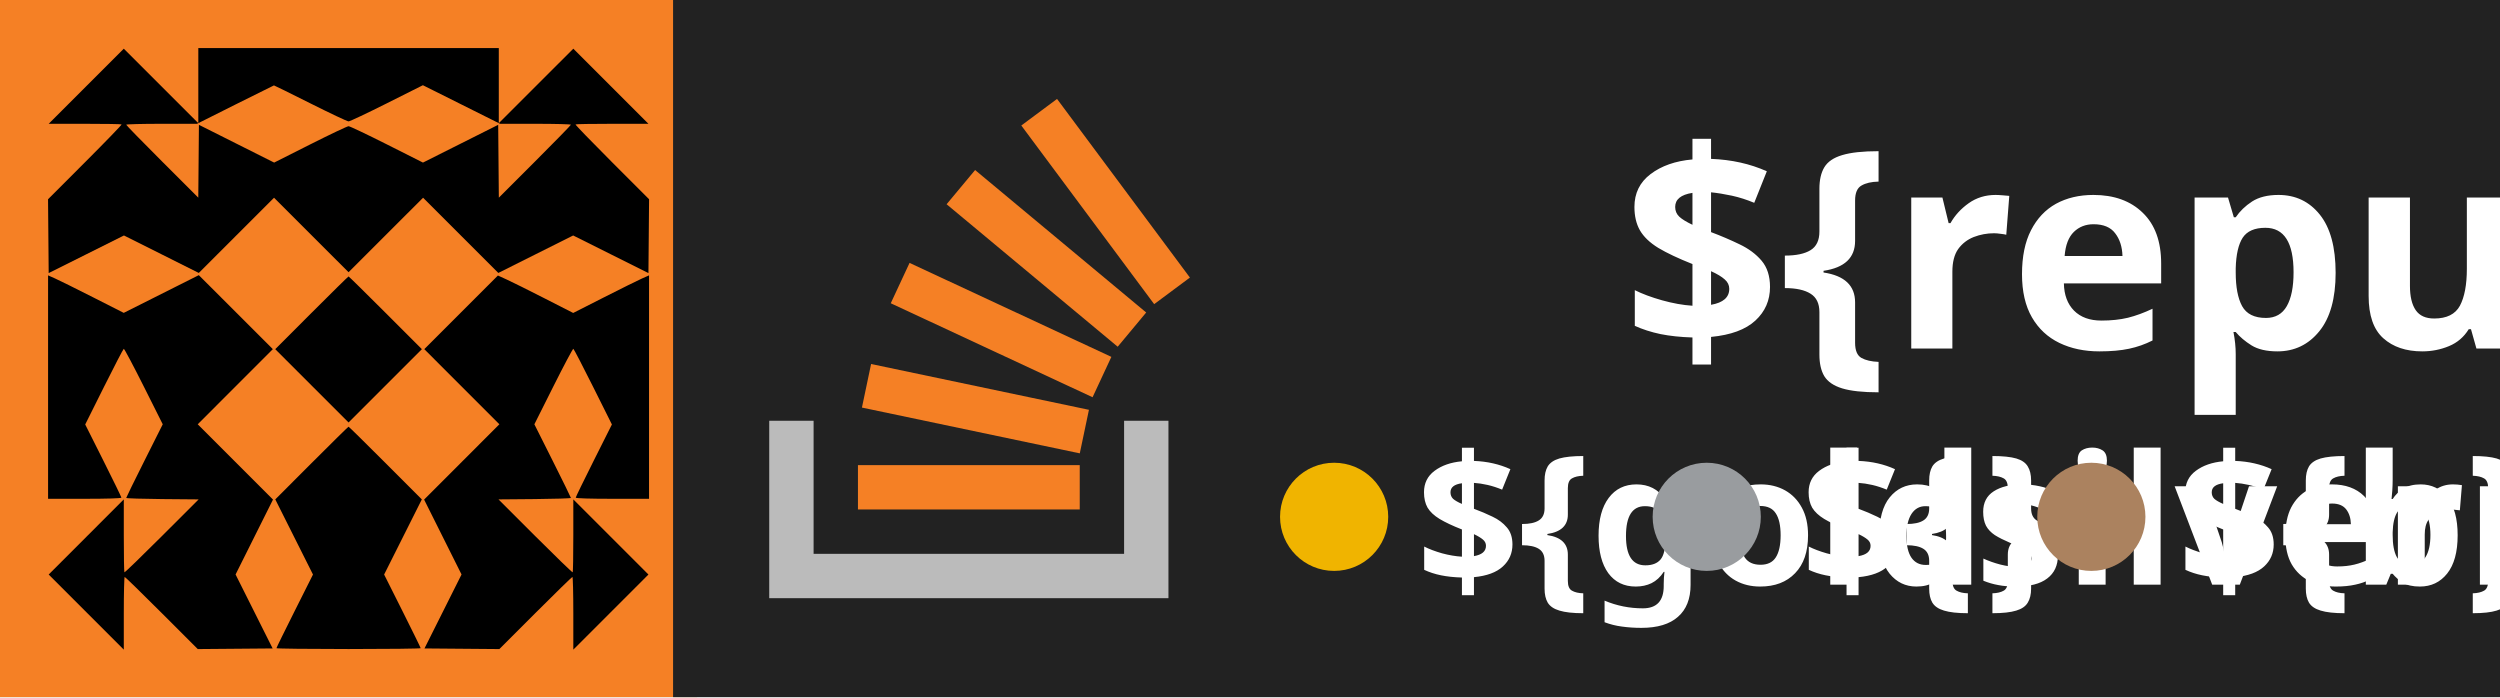
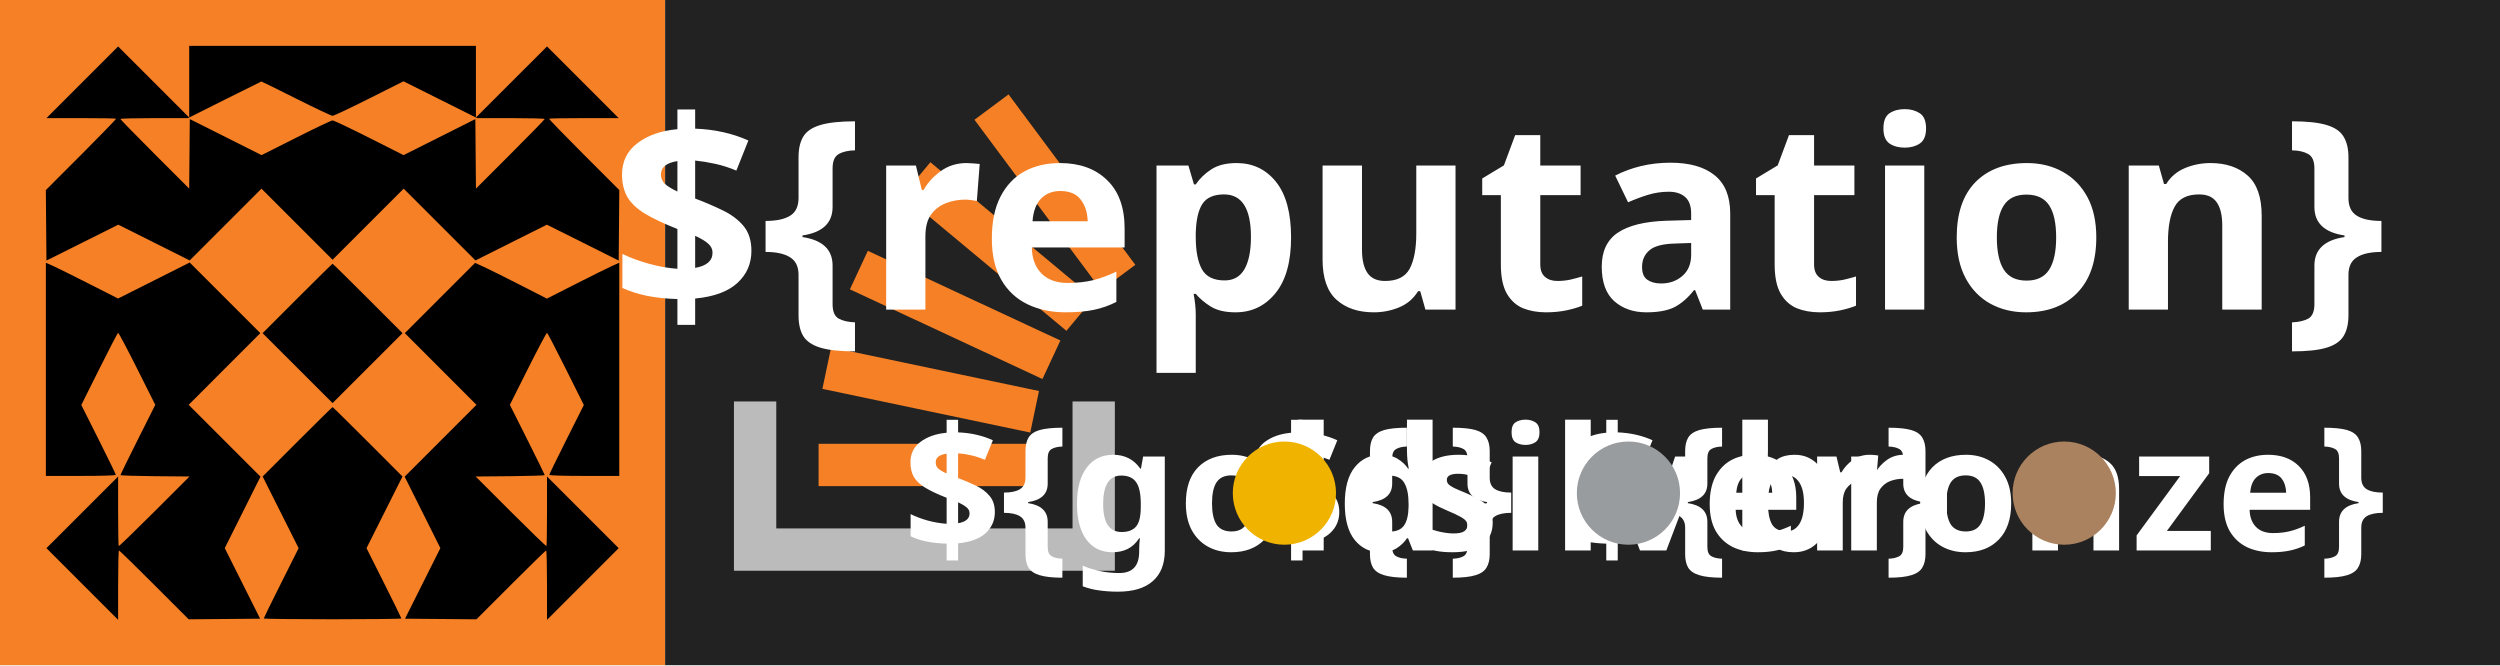
- <svg xmlns="http://www.w3.org/2000/svg" width="100%" height="100%" viewBox="0 0 208 58" version="1.1" xml:space="preserve" style="fill-rule:evenodd;clip-rule:evenodd;stroke-linejoin:round;stroke-miterlimit:2;">
+ <svg xmlns="http://www.w3.org/2000/svg" width="100%" height="100%" viewBox="0 0 218 58" version="1.1" xml:space="preserve" style="fill-rule:evenodd;clip-rule:evenodd;stroke-linejoin:round;stroke-miterlimit:2;">
  <rect x="0" y="0" width="58" height="58" style="fill:#f58025;" />
-   <rect x="56" y="0" width="152" height="58" style="fill:#222;" />
+   <rect x="58" y="0" width="162" height="58" style="fill:#222;" />
  <g transform="scale(0.1) translate(40 40)">
    <path d="M125.000 31.244 L 125.000 62.488 93.998 31.498 L 62.996 0.508 31.750 31.754 L 0.504 63.000 30.585 63.000 C 47.130 63.000,60.898 63.231,61.180 63.513 C 61.462 63.795,47.805 77.918,30.832 94.896 L -0.029 125.766 0.235 156.487 L 0.500 187.208 31.816 171.561 L 63.131 155.913 94.262 171.504 L 125.394 187.095 156.697 155.803 L 188.000 124.512 219.000 155.500 L 250.000 186.488 281.000 155.500 L 312.000 124.512 343.303 155.803 L 374.606 187.095 405.738 171.504 L 436.869 155.913 468.184 171.561 L 499.500 187.208 499.765 156.487 L 500.029 125.766 469.168 94.896 C 452.195 77.918,438.538 63.795,438.820 63.513 C 439.102 63.231,452.870 63.000,469.415 63.000 L 499.496 63.000 468.250 31.754 L 437.004 0.508 406.002 31.498 L 375.000 62.488 375.000 31.244 L 375.000 0.000 250.000 0.000 L 125.000 0.000 125.000 31.244 M218.230 46.000 C 234.659 54.250,248.956 61.000,250.000 61.000 C 251.044 61.000,265.386 54.227,281.871 45.949 L 311.844 30.898 343.960 46.949 L 376.075 63.000 405.538 63.000 C 421.742 63.000,435.000 63.340,435.000 63.756 C 435.000 64.172,421.507 78.000,405.015 94.485 L 375.030 124.458 374.765 94.151 L 374.500 63.844 343.205 79.556 L 311.910 95.268 281.873 80.134 C 265.352 71.810,251.009 65.000,250.000 65.000 C 248.991 65.000,234.648 71.810,218.127 80.134 L 188.090 95.268 156.795 79.556 L 125.500 63.844 125.235 94.151 L 124.970 124.458 94.985 94.485 C 78.493 78.000,65.000 64.172,65.000 63.756 C 65.000 63.340,78.258 63.000,94.463 63.000 L 123.926 63.000 155.713 47.050 C 173.196 38.277,187.693 31.077,187.929 31.050 C 188.166 31.022,201.801 37.750,218.230 46.000 M0.000 282.055 L 0.000 375.000 30.500 375.000 C 49.080 375.000,61.000 374.629,61.000 374.051 C 61.000 373.529,54.227 359.614,45.950 343.130 L 30.899 313.158 46.542 281.829 C 55.145 264.598,62.540 250.368,62.975 250.206 C 63.410 250.044,70.884 264.109,79.584 281.462 L 95.402 313.013 80.201 343.295 C 71.840 359.950,65.000 373.890,65.000 374.274 C 65.000 374.657,78.557 375.090,95.127 375.235 L 125.254 375.500 94.638 406.095 C 77.799 422.921,63.792 436.459,63.511 436.178 C 63.230 435.897,63.000 422.130,63.000 405.585 L 63.000 375.504 31.752 406.752 L 0.504 438.000 31.752 469.248 L 63.000 500.496 63.000 470.248 C 63.000 453.612,63.335 440.000,63.744 440.000 C 64.153 440.000,78.000 453.507,94.515 470.015 L 124.541 500.029 155.687 499.765 L 186.833 499.500 171.415 468.732 L 155.997 437.964 171.566 406.805 L 187.135 375.646 155.823 344.323 L 124.512 313.000 155.756 281.744 L 187.000 250.488 156.205 219.705 L 125.410 188.922 94.184 204.615 L 62.958 220.309 37.229 207.251 C 23.078 200.069,8.912 193.050,5.750 191.652 L 0.000 189.110 0.000 282.055 M343.633 219.863 L 313.004 250.492 344.246 281.746 L 375.488 313.000 344.177 344.323 L 312.865 375.646 328.434 406.805 L 344.003 437.964 328.585 468.732 L 313.167 499.500 344.313 499.765 L 375.459 500.029 405.485 470.015 C 422.000 453.507,435.847 440.000,436.256 440.000 C 436.665 440.000,437.000 453.612,437.000 470.248 L 437.000 500.496 468.248 469.248 L 499.496 438.000 468.248 406.752 L 437.000 375.504 437.000 405.585 C 437.000 422.130,436.770 435.897,436.489 436.178 C 436.208 436.459,422.201 422.921,405.362 406.095 L 374.746 375.500 404.873 375.235 C 421.443 375.090,435.000 374.657,435.000 374.274 C 435.000 373.890,428.160 359.950,419.799 343.295 L 404.598 313.013 420.416 281.462 C 429.116 264.109,436.590 250.044,437.025 250.206 C 437.460 250.368,444.855 264.598,453.458 281.829 L 469.101 313.158 454.050 343.130 C 445.773 359.614,439.000 373.529,439.000 374.051 C 439.000 374.629,450.920 375.000,469.500 375.000 L 500.000 375.000 500.000 282.055 L 500.000 189.110 494.250 191.652 C 491.087 193.050,476.889 200.086,462.699 207.288 L 436.897 220.382 413.057 208.216 C 399.945 201.524,385.853 194.515,381.740 192.641 L 374.263 189.233 343.633 219.863 M219.244 220.256 L 189.000 250.512 219.500 281.000 L 250.000 311.488 280.500 281.000 L 311.000 250.512 280.756 220.256 C 264.122 203.615,250.282 190.000,250.000 190.000 C 249.718 190.000,235.878 203.615,219.244 220.256 M219.262 345.250 L 189.037 375.500 204.720 406.754 L 220.404 438.009 205.202 468.293 C 196.841 484.949,190.000 498.897,190.000 499.288 C 190.000 499.680,217.000 500.000,250.000 500.000 C 283.000 500.000,310.000 499.680,310.000 499.288 C 310.000 498.897,303.159 484.949,294.798 468.293 L 279.596 438.009 295.280 406.754 L 310.963 375.500 280.738 345.250 C 264.114 328.613,250.282 315.000,250.000 315.000 C 249.718 315.000,235.886 328.613,219.262 345.250 " stroke="none" fill="black" fill-rule="evenodd" />
  </g>
  <g>
    <path d="M93.525,35.007l3.69,-0l0,14.762l-33.215,0l0,-14.762l3.691,-0l-0,11.072l25.834,-0l-0,-11.072Z" style="fill:#bbb;" />
    <path d="M71.713,33.91l18.125,3.809l0.762,-3.623l-18.125,-3.811l-0.762,3.625Zm2.398,-8.679l16.791,7.82l1.564,-3.359l-16.791,-7.819l-1.564,3.358Zm4.646,-8.238l14.235,11.854l2.371,-2.847l-14.235,-11.854l-2.371,2.847Zm9.189,-8.762l-2.973,2.211l11.054,14.863l2.973,-2.211l-11.054,-14.863Zm-16.565,34.157l18.453,0l-0,-3.691l-18.453,0l0,3.691Z" style="fill:#f58025;fill-rule:nonzero;" />
  </g>
-   <text x="135px" y="29px" style="font-family:'Verdana-Bold', 'Verdana', sans-serif;font-weight:700;font-size:23px;fill:#fff;">${reputation}</text>
-   <text x="181.172px" y="48.646px" style="font-family:'Verdana-Bold', 'Verdana', sans-serif;font-weight:700;font-size:15px;fill:#fff;">${bronze}</text>
-   <text x="149.836px" y="48.646px" style="font-family:'Verdana-Bold', 'Verdana', sans-serif;font-weight:700;font-size:15px;fill:#fff;">${silver}</text>
-   <text x="117.836px" y="48.646px" style="font-family:'Verdana-Bold', 'Verdana', sans-serif;font-weight:700;font-size:15px;fill:#fff;">${gold}</text>
-   <circle cx="111" cy="43" r="4.5" style="fill:#f0b400;" />
+   <text x="208px" y="27px" text-anchor="end" style="font-family:'Verdana-Bold', 'Verdana', sans-serif;font-weight:700;font-size:23px;fill:#fff;">${reputation}</text>
+   <text x="208px" y="48px" text-anchor="end" style="font-family:'Verdana-Bold', 'Verdana', sans-serif;font-weight:700;font-size:15px;fill:#fff; text-align: right;">${bronze}</text>
+   <text x="170px" y="48px" text-anchor="end" style="font-family:'Verdana-Bold', 'Verdana', sans-serif;font-weight:700;font-size:15px;fill:#fff;">${silver}</text>
+   <text x="132px" y="48px" text-anchor="end" style="font-family:'Verdana-Bold', 'Verdana', sans-serif;font-weight:700;font-size:15px;fill:#fff;">${gold}</text>
+   <circle cx="112" cy="43" r="4.5" style="fill:#f0b400;" />
  <circle cx="142" cy="43" r="4.5" style="fill:#999c9f;" />
-   <circle cx="174" cy="43" r="4.5" style="fill:#ab825f;" />
+   <circle cx="180" cy="43" r="4.5" style="fill:#ab825f;" />
</svg>
